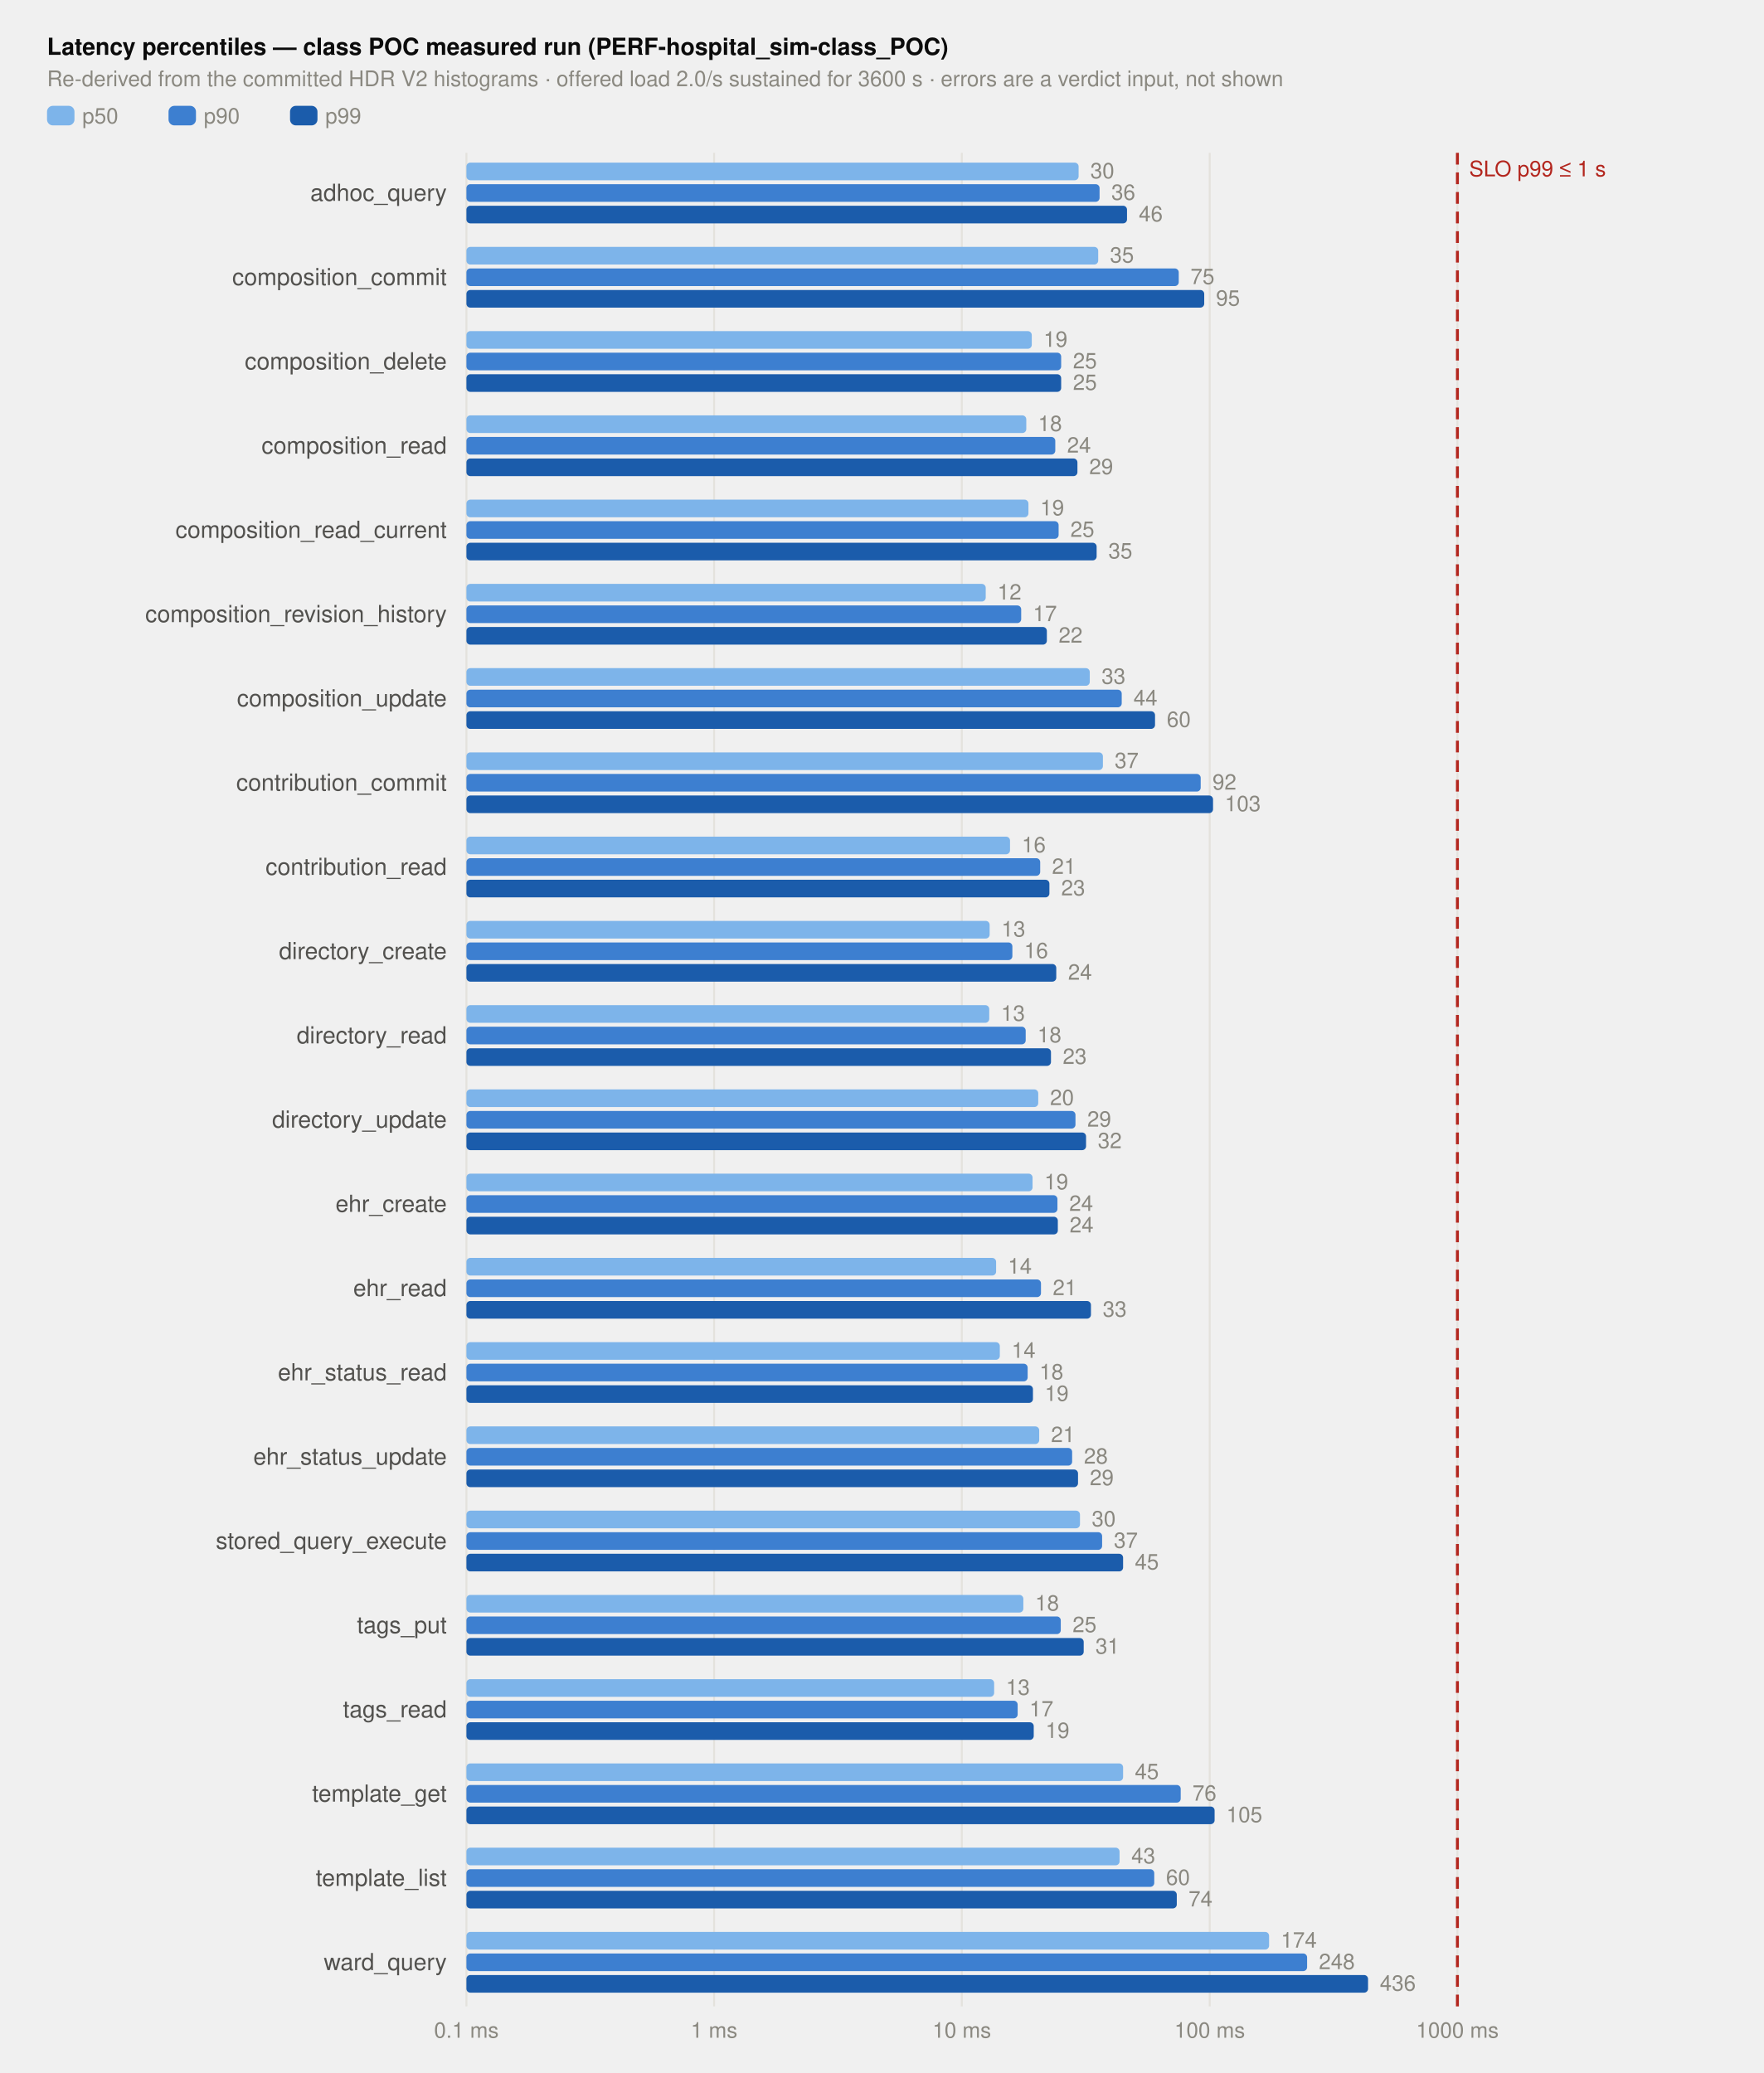
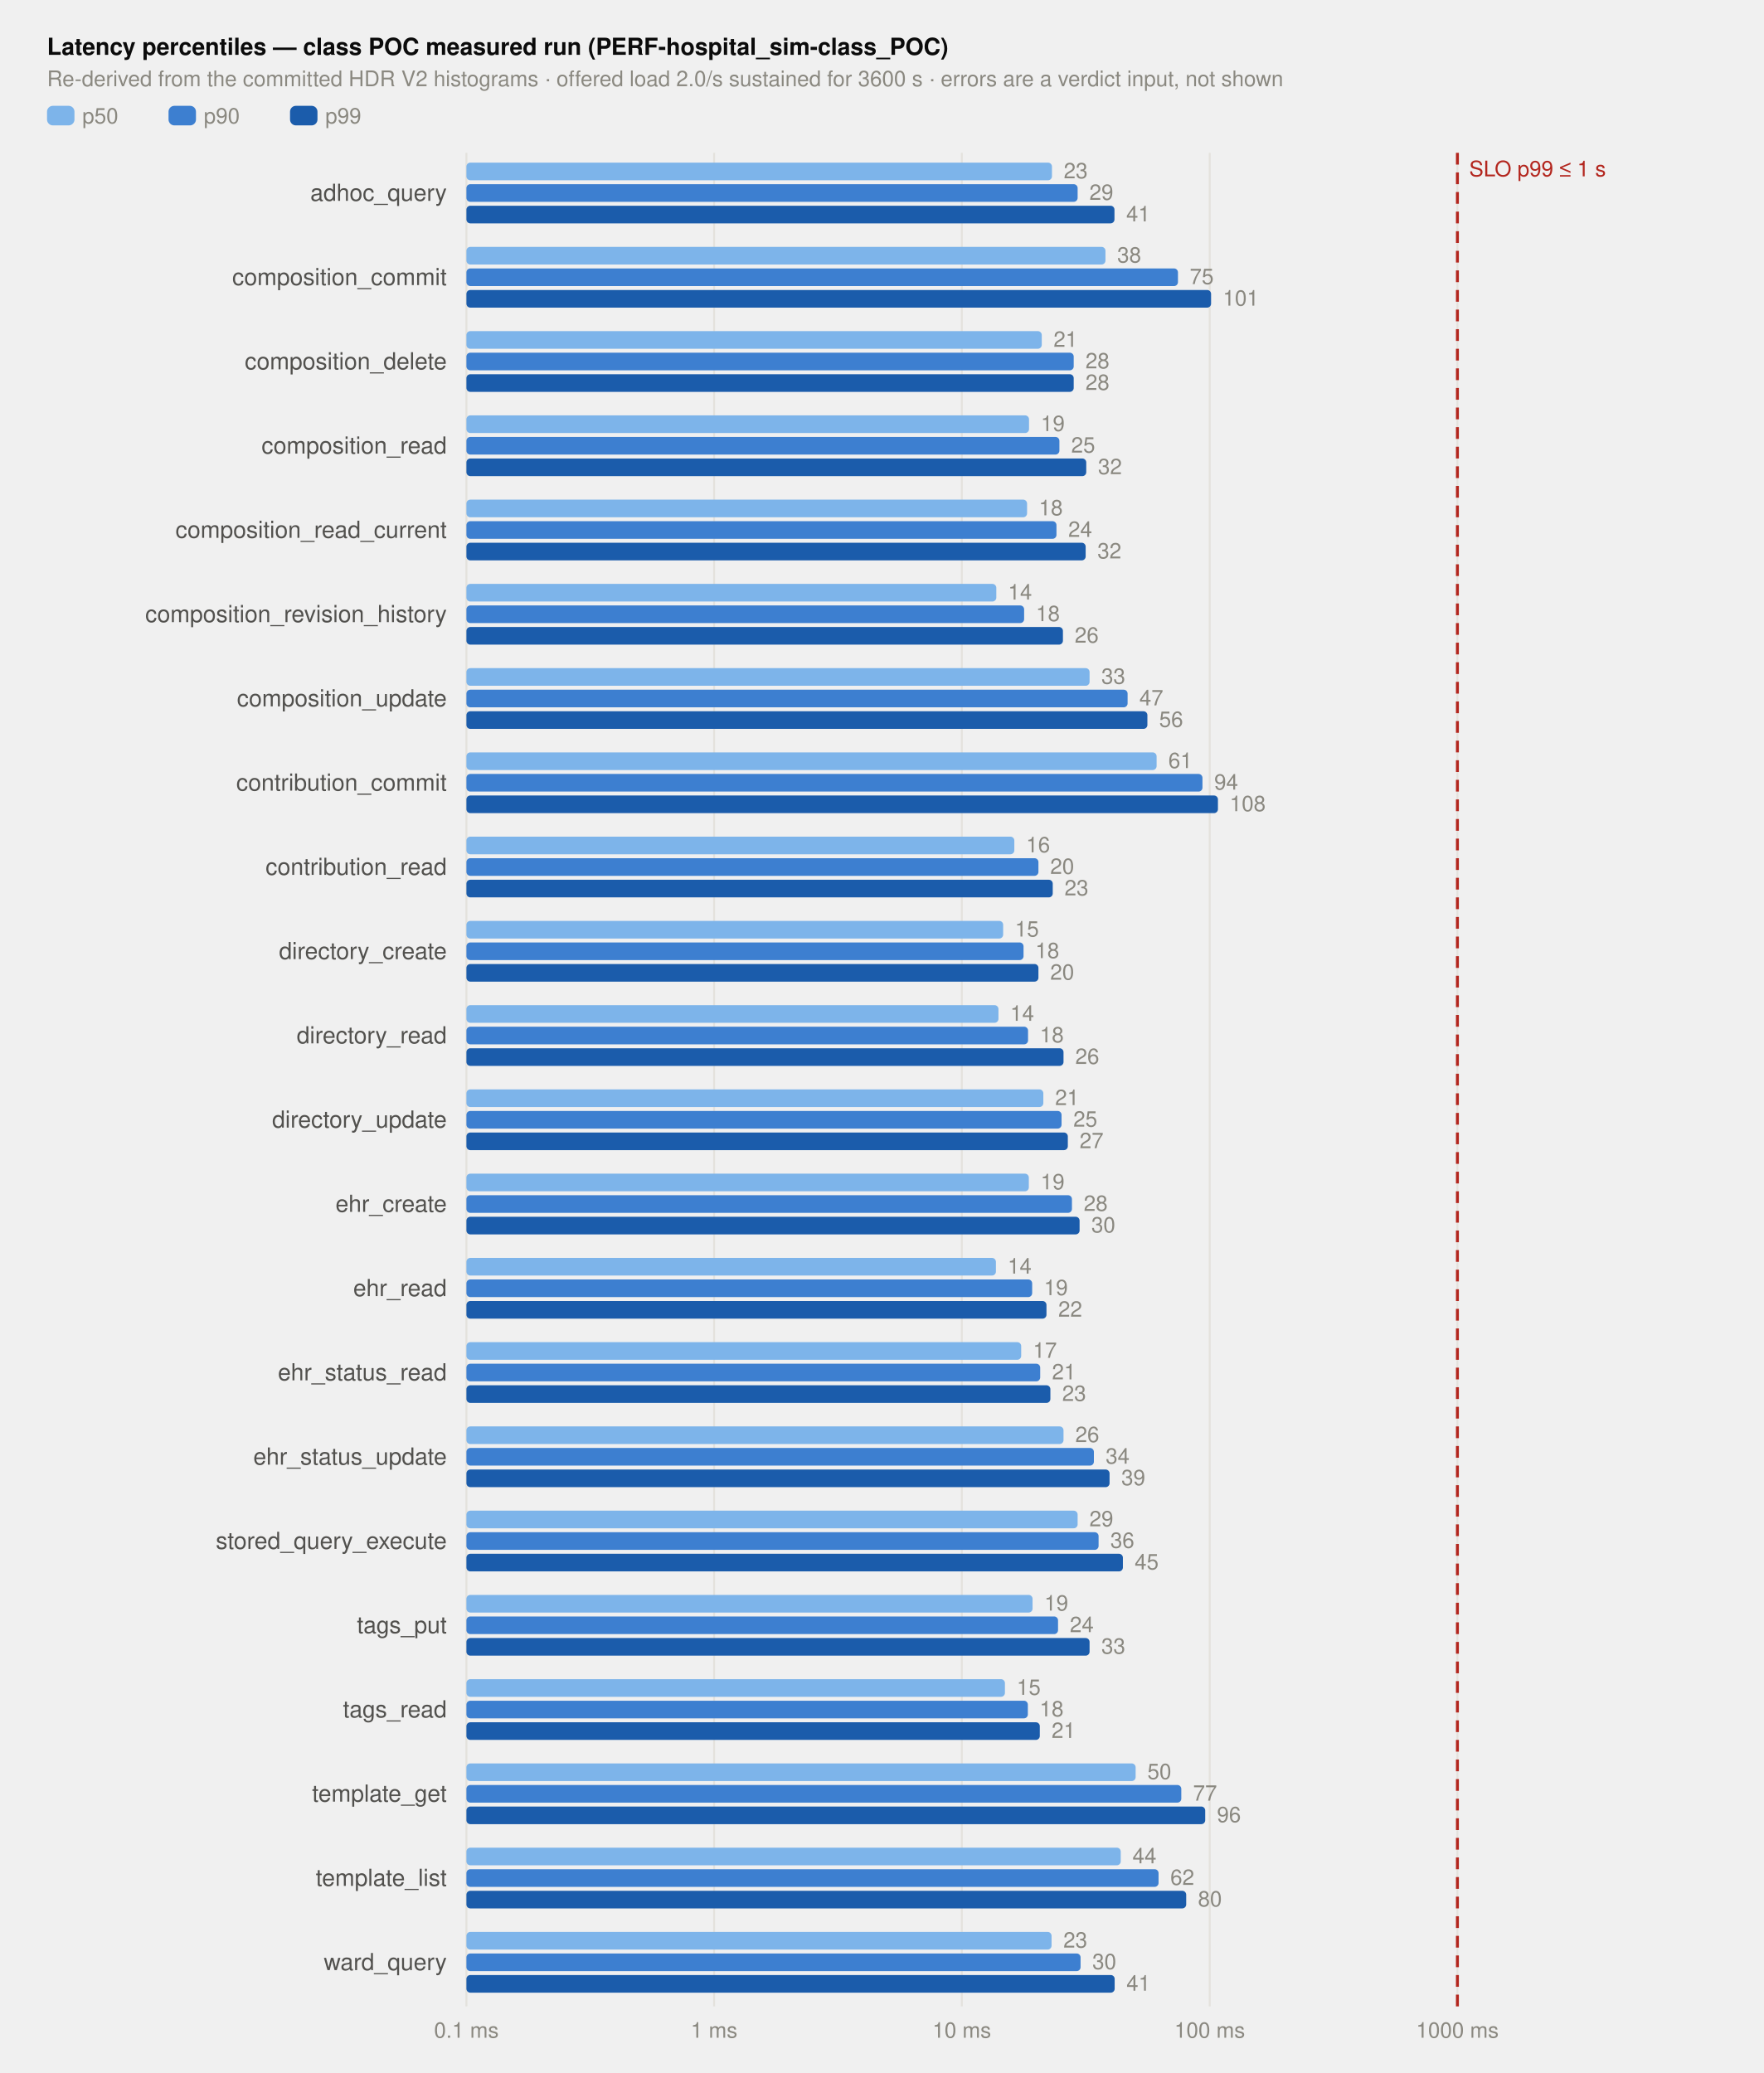
<svg xmlns="http://www.w3.org/2000/svg" viewBox="0 0 900 1058" width="900" height="1058" role="img">
  <style>
text { fill: #52514e; font: 12px -apple-system, 'Segoe UI', Helvetica, Arial, sans-serif; }
.title { fill: #0b0b0b; font-weight: 600; }
.muted { fill: #8a8880; font-size: 11px; }
.grid { stroke: #e4e2dd; stroke-width: 1; }
.p50 { fill: #7db4ea; } .p90 { fill: #3d7fd0; } .p99 { fill: #1b5cab; }
.measured { fill: #2a78d6; }
.floor { fill: none; stroke: #8a8880; stroke-width: 1.5; stroke-dasharray: 4 3; }
.earned { fill: #1baf7a; font-weight: 600; }
.notearned { fill: #b3261e; font-weight: 600; }
.slo { stroke: #b3261e; stroke-width: 1.5; stroke-dasharray: 6 4; }
.slotext { fill: #b3261e; font-size: 11px; }
.sut { stroke: #2a78d6; fill: none; stroke-width: 1.8; }
.db { stroke: #8a8880; fill: none; stroke-width: 1.6; stroke-dasharray: 5 3; }
.warm { fill: #efede8; }
.curve { stroke: #2a78d6; fill: none; stroke-width: 2; }
.cmp { stroke: #8a8880; fill: none; stroke-width: 2; stroke-dasharray: 7 4; }
.cmpfill { fill: #8a8880; }
.knee { stroke: #1baf7a; stroke-width: 2; stroke-dasharray: 2 3; }
@media (prefers-color-scheme: dark) {
text { fill: #c3c2b7; }
.title { fill: #ffffff; }
.muted { fill: #8f8e85; }
.grid { stroke: #3a3a38; }
.p50 { fill: #3d5f82; } .p90 { fill: #3987e5; } .p99 { fill: #9ec7ef; }
.measured { fill: #3987e5; }
.floor { stroke: #8f8e85; }
.earned { fill: #26c78d; }
.notearned { fill: #e5484d; }
.slo { stroke: #e5484d; }
.slotext { fill: #e5484d; }
.sut { stroke: #3987e5; }
.db { stroke: #8f8e85; }
.warm { fill: #2a2a28; }
.curve { stroke: #3987e5; }
.cmp { stroke: #8f8e85; }
.cmpfill { fill: #8f8e85; }
.knee { stroke: #26c78d; }
}
</style>
  <text x="24" y="28" class="title">Latency percentiles — class POC measured run (PERF-hospital_sim-class_POC)</text>
  <text x="24" y="44" class="muted">Re-derived from the committed HDR V2 histograms · offered load 2.0/s sustained for 3600 s · errors are a verdict input, not shown</text>
  <rect x="24" y="54" width="14" height="10" rx="3" class="p50" />
  <text x="42.0" y="63" class="muted">p50</text>
  <rect x="86" y="54" width="14" height="10" rx="3" class="p90" />
  <text x="104.0" y="63" class="muted">p90</text>
  <rect x="148" y="54" width="14" height="10" rx="3" class="p99" />
  <text x="166.0" y="63" class="muted">p99</text>
  <line x1="238.0" y1="78" x2="238.0" y2="1024.0" class="grid" />
  <text x="238.0" y="1040.0" class="muted" text-anchor="middle">0.1 ms</text>
  <line x1="364.4" y1="78" x2="364.4" y2="1024.0" class="grid" />
  <text x="364.4" y="1040.0" class="muted" text-anchor="middle">1 ms</text>
  <line x1="490.8" y1="78" x2="490.8" y2="1024.0" class="grid" />
  <text x="490.8" y="1040.0" class="muted" text-anchor="middle">10 ms</text>
  <line x1="617.3" y1="78" x2="617.3" y2="1024.0" class="grid" />
  <text x="617.3" y="1040.0" class="muted" text-anchor="middle">100 ms</text>
  <line x1="743.7" y1="78" x2="743.7" y2="1024.0" class="grid" />
  <text x="743.7" y="1040.0" class="muted" text-anchor="middle">1000 ms</text>
  <line x1="743.7" y1="78" x2="743.7" y2="1024.0" class="slo" />
  <text x="749.7" y="90.0" class="slotext">SLO p99 ≤ 1 s</text>
  <text x="228.0" y="102.5" text-anchor="end">adhoc_query</text>
-   <rect x="238.0" y="83.0" width="312.4" height="9" rx="2" class="p50" />
-   <text x="556.4" y="91.0" class="muted">30</text>
-   <rect x="238.0" y="94.0" width="323.1" height="9" rx="2" class="p90" />
-   <text x="567.1" y="102.0" class="muted">36</text>
-   <rect x="238.0" y="105.0" width="337.1" height="9" rx="2" class="p99" />
-   <text x="581.1" y="113.0" class="muted">46</text>
+   <rect x="238.0" y="83.0" width="298.8" height="9" rx="2" class="p50" />
+   <text x="542.8" y="91.0" class="muted">23</text>
+   <rect x="238.0" y="94.0" width="311.9" height="9" rx="2" class="p90" />
+   <text x="555.9" y="102.0" class="muted">29</text>
+   <rect x="238.0" y="105.0" width="330.7" height="9" rx="2" class="p99" />
+   <text x="574.7" y="113.0" class="muted">41</text>
  <text x="228.0" y="145.5" text-anchor="end">composition_commit</text>
-   <rect x="238.0" y="126.0" width="322.4" height="9" rx="2" class="p50" />
-   <text x="566.4" y="134.0" class="muted">35</text>
-   <rect x="238.0" y="137.0" width="363.5" height="9" rx="2" class="p90" />
-   <text x="607.5" y="145.0" class="muted">75</text>
-   <rect x="238.0" y="148.0" width="376.5" height="9" rx="2" class="p99" />
-   <text x="620.5" y="156.0" class="muted">95</text>
+   <rect x="238.0" y="126.0" width="326.1" height="9" rx="2" class="p50" />
+   <text x="570.1" y="134.0" class="muted">38</text>
+   <rect x="238.0" y="137.0" width="363.1" height="9" rx="2" class="p90" />
+   <text x="607.1" y="145.0" class="muted">75</text>
+   <rect x="238.0" y="148.0" width="380.0" height="9" rx="2" class="p99" />
+   <text x="624.0" y="156.0" class="muted">101</text>
  <text x="228.0" y="188.5" text-anchor="end">composition_delete</text>
-   <rect x="238.0" y="169.0" width="288.5" height="9" rx="2" class="p50" />
-   <text x="532.5" y="177.0" class="muted">19</text>
-   <rect x="238.0" y="180.0" width="303.5" height="9" rx="2" class="p90" />
-   <text x="547.5" y="188.0" class="muted">25</text>
-   <rect x="238.0" y="191.0" width="303.5" height="9" rx="2" class="p99" />
-   <text x="547.5" y="199.0" class="muted">25</text>
+   <rect x="238.0" y="169.0" width="293.6" height="9" rx="2" class="p50" />
+   <text x="537.6" y="177.0" class="muted">21</text>
+   <rect x="238.0" y="180.0" width="309.9" height="9" rx="2" class="p90" />
+   <text x="553.9" y="188.0" class="muted">28</text>
+   <rect x="238.0" y="191.0" width="309.9" height="9" rx="2" class="p99" />
+   <text x="553.9" y="199.0" class="muted">28</text>
  <text x="228.0" y="231.5" text-anchor="end">composition_read</text>
-   <rect x="238.0" y="212.0" width="285.7" height="9" rx="2" class="p50" />
-   <text x="529.7" y="220.0" class="muted">18</text>
-   <rect x="238.0" y="223.0" width="300.5" height="9" rx="2" class="p90" />
-   <text x="544.5" y="231.0" class="muted">24</text>
-   <rect x="238.0" y="234.0" width="311.8" height="9" rx="2" class="p99" />
-   <text x="555.8" y="242.0" class="muted">29</text>
+   <rect x="238.0" y="212.0" width="287.1" height="9" rx="2" class="p50" />
+   <text x="531.1" y="220.0" class="muted">19</text>
+   <rect x="238.0" y="223.0" width="302.6" height="9" rx="2" class="p90" />
+   <text x="546.6" y="231.0" class="muted">25</text>
+   <rect x="238.0" y="234.0" width="316.3" height="9" rx="2" class="p99" />
+   <text x="560.3" y="242.0" class="muted">32</text>
  <text x="228.0" y="274.5" text-anchor="end">composition_read_current</text>
-   <rect x="238.0" y="255.0" width="286.8" height="9" rx="2" class="p50" />
-   <text x="530.8" y="263.0" class="muted">19</text>
-   <rect x="238.0" y="266.0" width="302.2" height="9" rx="2" class="p90" />
-   <text x="546.2" y="274.0" class="muted">25</text>
-   <rect x="238.0" y="277.0" width="321.6" height="9" rx="2" class="p99" />
-   <text x="565.6" y="285.0" class="muted">35</text>
+   <rect x="238.0" y="255.0" width="286.1" height="9" rx="2" class="p50" />
+   <text x="530.1" y="263.0" class="muted">18</text>
+   <rect x="238.0" y="266.0" width="301.1" height="9" rx="2" class="p90" />
+   <text x="545.1" y="274.0" class="muted">24</text>
+   <rect x="238.0" y="277.0" width="316.0" height="9" rx="2" class="p99" />
+   <text x="560.0" y="285.0" class="muted">32</text>
  <text x="228.0" y="317.5" text-anchor="end">composition_revision_history</text>
-   <rect x="238.0" y="298.0" width="265.0" height="9" rx="2" class="p50" />
-   <text x="509.0" y="306.0" class="muted">12</text>
-   <rect x="238.0" y="309.0" width="283.1" height="9" rx="2" class="p90" />
-   <text x="527.1" y="317.0" class="muted">17</text>
-   <rect x="238.0" y="320.0" width="296.2" height="9" rx="2" class="p99" />
-   <text x="540.2" y="328.0" class="muted">22</text>
+   <rect x="238.0" y="298.0" width="270.4" height="9" rx="2" class="p50" />
+   <text x="514.4" y="306.0" class="muted">14</text>
+   <rect x="238.0" y="309.0" width="284.6" height="9" rx="2" class="p90" />
+   <text x="528.6" y="317.0" class="muted">18</text>
+   <rect x="238.0" y="320.0" width="304.4" height="9" rx="2" class="p99" />
+   <text x="548.4" y="328.0" class="muted">26</text>
  <text x="228.0" y="360.5" text-anchor="end">composition_update</text>
-   <rect x="238.0" y="341.0" width="318.1" height="9" rx="2" class="p50" />
-   <text x="562.1" y="349.0" class="muted">33</text>
-   <rect x="238.0" y="352.0" width="334.4" height="9" rx="2" class="p90" />
-   <text x="578.4" y="360.0" class="muted">44</text>
-   <rect x="238.0" y="363.0" width="351.4" height="9" rx="2" class="p99" />
-   <text x="595.4" y="371.0" class="muted">60</text>
+   <rect x="238.0" y="341.0" width="318.0" height="9" rx="2" class="p50" />
+   <text x="562.0" y="349.0" class="muted">33</text>
+   <rect x="238.0" y="352.0" width="337.4" height="9" rx="2" class="p90" />
+   <text x="581.4" y="360.0" class="muted">47</text>
+   <rect x="238.0" y="363.0" width="347.5" height="9" rx="2" class="p99" />
+   <text x="591.5" y="371.0" class="muted">56</text>
  <text x="228.0" y="403.5" text-anchor="end">contribution_commit</text>
-   <rect x="238.0" y="384.0" width="324.8" height="9" rx="2" class="p50" />
-   <text x="568.8" y="392.0" class="muted">37</text>
-   <rect x="238.0" y="395.0" width="374.7" height="9" rx="2" class="p90" />
-   <text x="618.7" y="403.0" class="muted">92</text>
-   <rect x="238.0" y="406.0" width="381.0" height="9" rx="2" class="p99" />
-   <text x="625.0" y="414.0" class="muted">103</text>
+   <rect x="238.0" y="384.0" width="352.2" height="9" rx="2" class="p50" />
+   <text x="596.2" y="392.0" class="muted">61</text>
+   <rect x="238.0" y="395.0" width="375.6" height="9" rx="2" class="p90" />
+   <text x="619.6" y="403.0" class="muted">94</text>
+   <rect x="238.0" y="406.0" width="383.5" height="9" rx="2" class="p99" />
+   <text x="627.5" y="414.0" class="muted">108</text>
  <text x="228.0" y="446.5" text-anchor="end">contribution_read</text>
-   <rect x="238.0" y="427.0" width="277.4" height="9" rx="2" class="p50" />
-   <text x="521.4" y="435.0" class="muted">16</text>
-   <rect x="238.0" y="438.0" width="292.8" height="9" rx="2" class="p90" />
-   <text x="536.8" y="446.0" class="muted">21</text>
-   <rect x="238.0" y="449.0" width="297.5" height="9" rx="2" class="p99" />
-   <text x="541.5" y="457.0" class="muted">23</text>
+   <rect x="238.0" y="427.0" width="279.6" height="9" rx="2" class="p50" />
+   <text x="523.6" y="435.0" class="muted">16</text>
+   <rect x="238.0" y="438.0" width="291.9" height="9" rx="2" class="p90" />
+   <text x="535.9" y="446.0" class="muted">20</text>
+   <rect x="238.0" y="449.0" width="299.2" height="9" rx="2" class="p99" />
+   <text x="543.2" y="457.0" class="muted">23</text>
  <text x="228.0" y="489.5" text-anchor="end">directory_create</text>
-   <rect x="238.0" y="470.0" width="267.0" height="9" rx="2" class="p50" />
-   <text x="511.0" y="478.0" class="muted">13</text>
-   <rect x="238.0" y="481.0" width="278.6" height="9" rx="2" class="p90" />
-   <text x="522.6" y="489.0" class="muted">16</text>
-   <rect x="238.0" y="492.0" width="301.0" height="9" rx="2" class="p99" />
-   <text x="545.0" y="500.0" class="muted">24</text>
+   <rect x="238.0" y="470.0" width="273.9" height="9" rx="2" class="p50" />
+   <text x="517.9" y="478.0" class="muted">15</text>
+   <rect x="238.0" y="481.0" width="284.3" height="9" rx="2" class="p90" />
+   <text x="528.3" y="489.0" class="muted">18</text>
+   <rect x="238.0" y="492.0" width="291.9" height="9" rx="2" class="p99" />
+   <text x="535.9" y="500.0" class="muted">20</text>
  <text x="228.0" y="532.5" text-anchor="end">directory_read</text>
-   <rect x="238.0" y="513.0" width="266.8" height="9" rx="2" class="p50" />
-   <text x="510.8" y="521.0" class="muted">13</text>
-   <rect x="238.0" y="524.0" width="285.4" height="9" rx="2" class="p90" />
-   <text x="529.4" y="532.0" class="muted">18</text>
-   <rect x="238.0" y="535.0" width="298.3" height="9" rx="2" class="p99" />
-   <text x="542.3" y="543.0" class="muted">23</text>
+   <rect x="238.0" y="513.0" width="271.5" height="9" rx="2" class="p50" />
+   <text x="515.5" y="521.0" class="muted">14</text>
+   <rect x="238.0" y="524.0" width="286.6" height="9" rx="2" class="p90" />
+   <text x="530.6" y="532.0" class="muted">18</text>
+   <rect x="238.0" y="535.0" width="304.7" height="9" rx="2" class="p99" />
+   <text x="548.7" y="543.0" class="muted">26</text>
  <text x="228.0" y="575.5" text-anchor="end">directory_update</text>
-   <rect x="238.0" y="556.0" width="291.8" height="9" rx="2" class="p50" />
-   <text x="535.8" y="564.0" class="muted">20</text>
-   <rect x="238.0" y="567.0" width="310.8" height="9" rx="2" class="p90" />
-   <text x="554.8" y="575.0" class="muted">29</text>
-   <rect x="238.0" y="578.0" width="316.2" height="9" rx="2" class="p99" />
-   <text x="560.2" y="586.0" class="muted">32</text>
+   <rect x="238.0" y="556.0" width="294.4" height="9" rx="2" class="p50" />
+   <text x="538.4" y="564.0" class="muted">21</text>
+   <rect x="238.0" y="567.0" width="303.7" height="9" rx="2" class="p90" />
+   <text x="547.7" y="575.0" class="muted">25</text>
+   <rect x="238.0" y="578.0" width="306.9" height="9" rx="2" class="p99" />
+   <text x="550.9" y="586.0" class="muted">27</text>
  <text x="228.0" y="618.5" text-anchor="end">ehr_create</text>
-   <rect x="238.0" y="599.0" width="288.9" height="9" rx="2" class="p50" />
-   <text x="532.9" y="607.0" class="muted">19</text>
-   <rect x="238.0" y="610.0" width="301.6" height="9" rx="2" class="p90" />
-   <text x="545.6" y="618.0" class="muted">24</text>
-   <rect x="238.0" y="621.0" width="301.8" height="9" rx="2" class="p99" />
-   <text x="545.8" y="629.0" class="muted">24</text>
+   <rect x="238.0" y="599.0" width="287.0" height="9" rx="2" class="p50" />
+   <text x="531.0" y="607.0" class="muted">19</text>
+   <rect x="238.0" y="610.0" width="309.0" height="9" rx="2" class="p90" />
+   <text x="553.0" y="618.0" class="muted">28</text>
+   <rect x="238.0" y="621.0" width="312.9" height="9" rx="2" class="p99" />
+   <text x="556.9" y="629.0" class="muted">30</text>
  <text x="228.0" y="661.5" text-anchor="end">ehr_read</text>
-   <rect x="238.0" y="642.0" width="270.3" height="9" rx="2" class="p50" />
-   <text x="514.3" y="650.0" class="muted">14</text>
-   <rect x="238.0" y="653.0" width="293.2" height="9" rx="2" class="p90" />
-   <text x="537.2" y="661.0" class="muted">21</text>
-   <rect x="238.0" y="664.0" width="318.7" height="9" rx="2" class="p99" />
-   <text x="562.7" y="672.0" class="muted">33</text>
+   <rect x="238.0" y="642.0" width="270.2" height="9" rx="2" class="p50" />
+   <text x="514.2" y="650.0" class="muted">14</text>
+   <rect x="238.0" y="653.0" width="288.7" height="9" rx="2" class="p90" />
+   <text x="532.7" y="661.0" class="muted">19</text>
+   <rect x="238.0" y="664.0" width="296.0" height="9" rx="2" class="p99" />
+   <text x="540.0" y="672.0" class="muted">22</text>
  <text x="228.0" y="704.5" text-anchor="end">ehr_status_read</text>
-   <rect x="238.0" y="685.0" width="272.2" height="9" rx="2" class="p50" />
-   <text x="516.2" y="693.0" class="muted">14</text>
-   <rect x="238.0" y="696.0" width="286.4" height="9" rx="2" class="p90" />
-   <text x="530.4" y="704.0" class="muted">18</text>
-   <rect x="238.0" y="707.0" width="289.1" height="9" rx="2" class="p99" />
-   <text x="533.1" y="715.0" class="muted">19</text>
+   <rect x="238.0" y="685.0" width="283.1" height="9" rx="2" class="p50" />
+   <text x="527.1" y="693.0" class="muted">17</text>
+   <rect x="238.0" y="696.0" width="292.8" height="9" rx="2" class="p90" />
+   <text x="536.8" y="704.0" class="muted">21</text>
+   <rect x="238.0" y="707.0" width="298.0" height="9" rx="2" class="p99" />
+   <text x="542.0" y="715.0" class="muted">23</text>
  <text x="228.0" y="747.5" text-anchor="end">ehr_status_update</text>
-   <rect x="238.0" y="728.0" width="292.3" height="9" rx="2" class="p50" />
-   <text x="536.3" y="736.0" class="muted">21</text>
-   <rect x="238.0" y="739.0" width="309.1" height="9" rx="2" class="p90" />
-   <text x="553.1" y="747.0" class="muted">28</text>
-   <rect x="238.0" y="750.0" width="312.1" height="9" rx="2" class="p99" />
-   <text x="556.1" y="758.0" class="muted">29</text>
+   <rect x="238.0" y="728.0" width="304.7" height="9" rx="2" class="p50" />
+   <text x="548.7" y="736.0" class="muted">26</text>
+   <rect x="238.0" y="739.0" width="320.2" height="9" rx="2" class="p90" />
+   <text x="564.2" y="747.0" class="muted">34</text>
+   <rect x="238.0" y="750.0" width="328.2" height="9" rx="2" class="p99" />
+   <text x="572.2" y="758.0" class="muted">39</text>
  <text x="228.0" y="790.5" text-anchor="end">stored_query_execute</text>
-   <rect x="238.0" y="771.0" width="313.1" height="9" rx="2" class="p50" />
-   <text x="557.1" y="779.0" class="muted">30</text>
-   <rect x="238.0" y="782.0" width="324.4" height="9" rx="2" class="p90" />
-   <text x="568.4" y="790.0" class="muted">37</text>
-   <rect x="238.0" y="793.0" width="335.1" height="9" rx="2" class="p99" />
-   <text x="579.1" y="801.0" class="muted">45</text>
+   <rect x="238.0" y="771.0" width="311.9" height="9" rx="2" class="p50" />
+   <text x="555.9" y="779.0" class="muted">29</text>
+   <rect x="238.0" y="782.0" width="322.6" height="9" rx="2" class="p90" />
+   <text x="566.6" y="790.0" class="muted">36</text>
+   <rect x="238.0" y="793.0" width="335.0" height="9" rx="2" class="p99" />
+   <text x="579.0" y="801.0" class="muted">45</text>
  <text x="228.0" y="833.5" text-anchor="end">tags_put</text>
-   <rect x="238.0" y="814.0" width="284.2" height="9" rx="2" class="p50" />
-   <text x="528.2" y="822.0" class="muted">18</text>
-   <rect x="238.0" y="825.0" width="303.3" height="9" rx="2" class="p90" />
-   <text x="547.3" y="833.0" class="muted">25</text>
-   <rect x="238.0" y="836.0" width="315.0" height="9" rx="2" class="p99" />
-   <text x="559.0" y="844.0" class="muted">31</text>
+   <rect x="238.0" y="814.0" width="288.9" height="9" rx="2" class="p50" />
+   <text x="532.9" y="822.0" class="muted">19</text>
+   <rect x="238.0" y="825.0" width="301.9" height="9" rx="2" class="p90" />
+   <text x="545.9" y="833.0" class="muted">24</text>
+   <rect x="238.0" y="836.0" width="318.0" height="9" rx="2" class="p99" />
+   <text x="562.0" y="844.0" class="muted">33</text>
  <text x="228.0" y="876.5" text-anchor="end">tags_read</text>
-   <rect x="238.0" y="857.0" width="269.3" height="9" rx="2" class="p50" />
-   <text x="513.3" y="865.0" class="muted">13</text>
-   <rect x="238.0" y="868.0" width="281.3" height="9" rx="2" class="p90" />
-   <text x="525.3" y="876.0" class="muted">17</text>
-   <rect x="238.0" y="879.0" width="289.5" height="9" rx="2" class="p99" />
-   <text x="533.5" y="887.0" class="muted">19</text>
+   <rect x="238.0" y="857.0" width="274.8" height="9" rx="2" class="p50" />
+   <text x="518.8" y="865.0" class="muted">15</text>
+   <rect x="238.0" y="868.0" width="286.5" height="9" rx="2" class="p90" />
+   <text x="530.5" y="876.0" class="muted">18</text>
+   <rect x="238.0" y="879.0" width="292.6" height="9" rx="2" class="p99" />
+   <text x="536.6" y="887.0" class="muted">21</text>
  <text x="228.0" y="919.5" text-anchor="end">template_get</text>
-   <rect x="238.0" y="900.0" width="335.1" height="9" rx="2" class="p50" />
-   <text x="579.1" y="908.0" class="muted">45</text>
-   <rect x="238.0" y="911.0" width="364.5" height="9" rx="2" class="p90" />
-   <text x="608.5" y="919.0" class="muted">76</text>
-   <rect x="238.0" y="922.0" width="381.8" height="9" rx="2" class="p99" />
-   <text x="625.8" y="930.0" class="muted">105</text>
+   <rect x="238.0" y="900.0" width="341.5" height="9" rx="2" class="p50" />
+   <text x="585.5" y="908.0" class="muted">50</text>
+   <rect x="238.0" y="911.0" width="364.8" height="9" rx="2" class="p90" />
+   <text x="608.8" y="919.0" class="muted">77</text>
+   <rect x="238.0" y="922.0" width="377.0" height="9" rx="2" class="p99" />
+   <text x="621.0" y="930.0" class="muted">96</text>
  <text x="228.0" y="962.5" text-anchor="end">template_list</text>
-   <rect x="238.0" y="943.0" width="333.3" height="9" rx="2" class="p50" />
-   <text x="577.3" y="951.0" class="muted">43</text>
-   <rect x="238.0" y="954.0" width="351.0" height="9" rx="2" class="p90" />
-   <text x="595.0" y="962.0" class="muted">60</text>
-   <rect x="238.0" y="965.0" width="362.5" height="9" rx="2" class="p99" />
-   <text x="606.5" y="973.0" class="muted">74</text>
+   <rect x="238.0" y="943.0" width="333.9" height="9" rx="2" class="p50" />
+   <text x="577.9" y="951.0" class="muted">44</text>
+   <rect x="238.0" y="954.0" width="353.2" height="9" rx="2" class="p90" />
+   <text x="597.2" y="962.0" class="muted">62</text>
+   <rect x="238.0" y="965.0" width="367.3" height="9" rx="2" class="p99" />
+   <text x="611.3" y="973.0" class="muted">80</text>
  <text x="228.0" y="1005.5" text-anchor="end">ward_query</text>
-   <rect x="238.0" y="986.0" width="409.6" height="9" rx="2" class="p50" />
-   <text x="653.6" y="994.0" class="muted">174</text>
-   <rect x="238.0" y="997.0" width="429.0" height="9" rx="2" class="p90" />
-   <text x="673.0" y="1005.0" class="muted">248</text>
-   <rect x="238.0" y="1008.0" width="460.1" height="9" rx="2" class="p99" />
-   <text x="704.1" y="1016.0" class="muted">436</text>
+   <rect x="238.0" y="986.0" width="298.6" height="9" rx="2" class="p50" />
+   <text x="542.6" y="994.0" class="muted">23</text>
+   <rect x="238.0" y="997.0" width="313.4" height="9" rx="2" class="p90" />
+   <text x="557.4" y="1005.0" class="muted">30</text>
+   <rect x="238.0" y="1008.0" width="330.8" height="9" rx="2" class="p99" />
+   <text x="574.8" y="1016.0" class="muted">41</text>
</svg>
